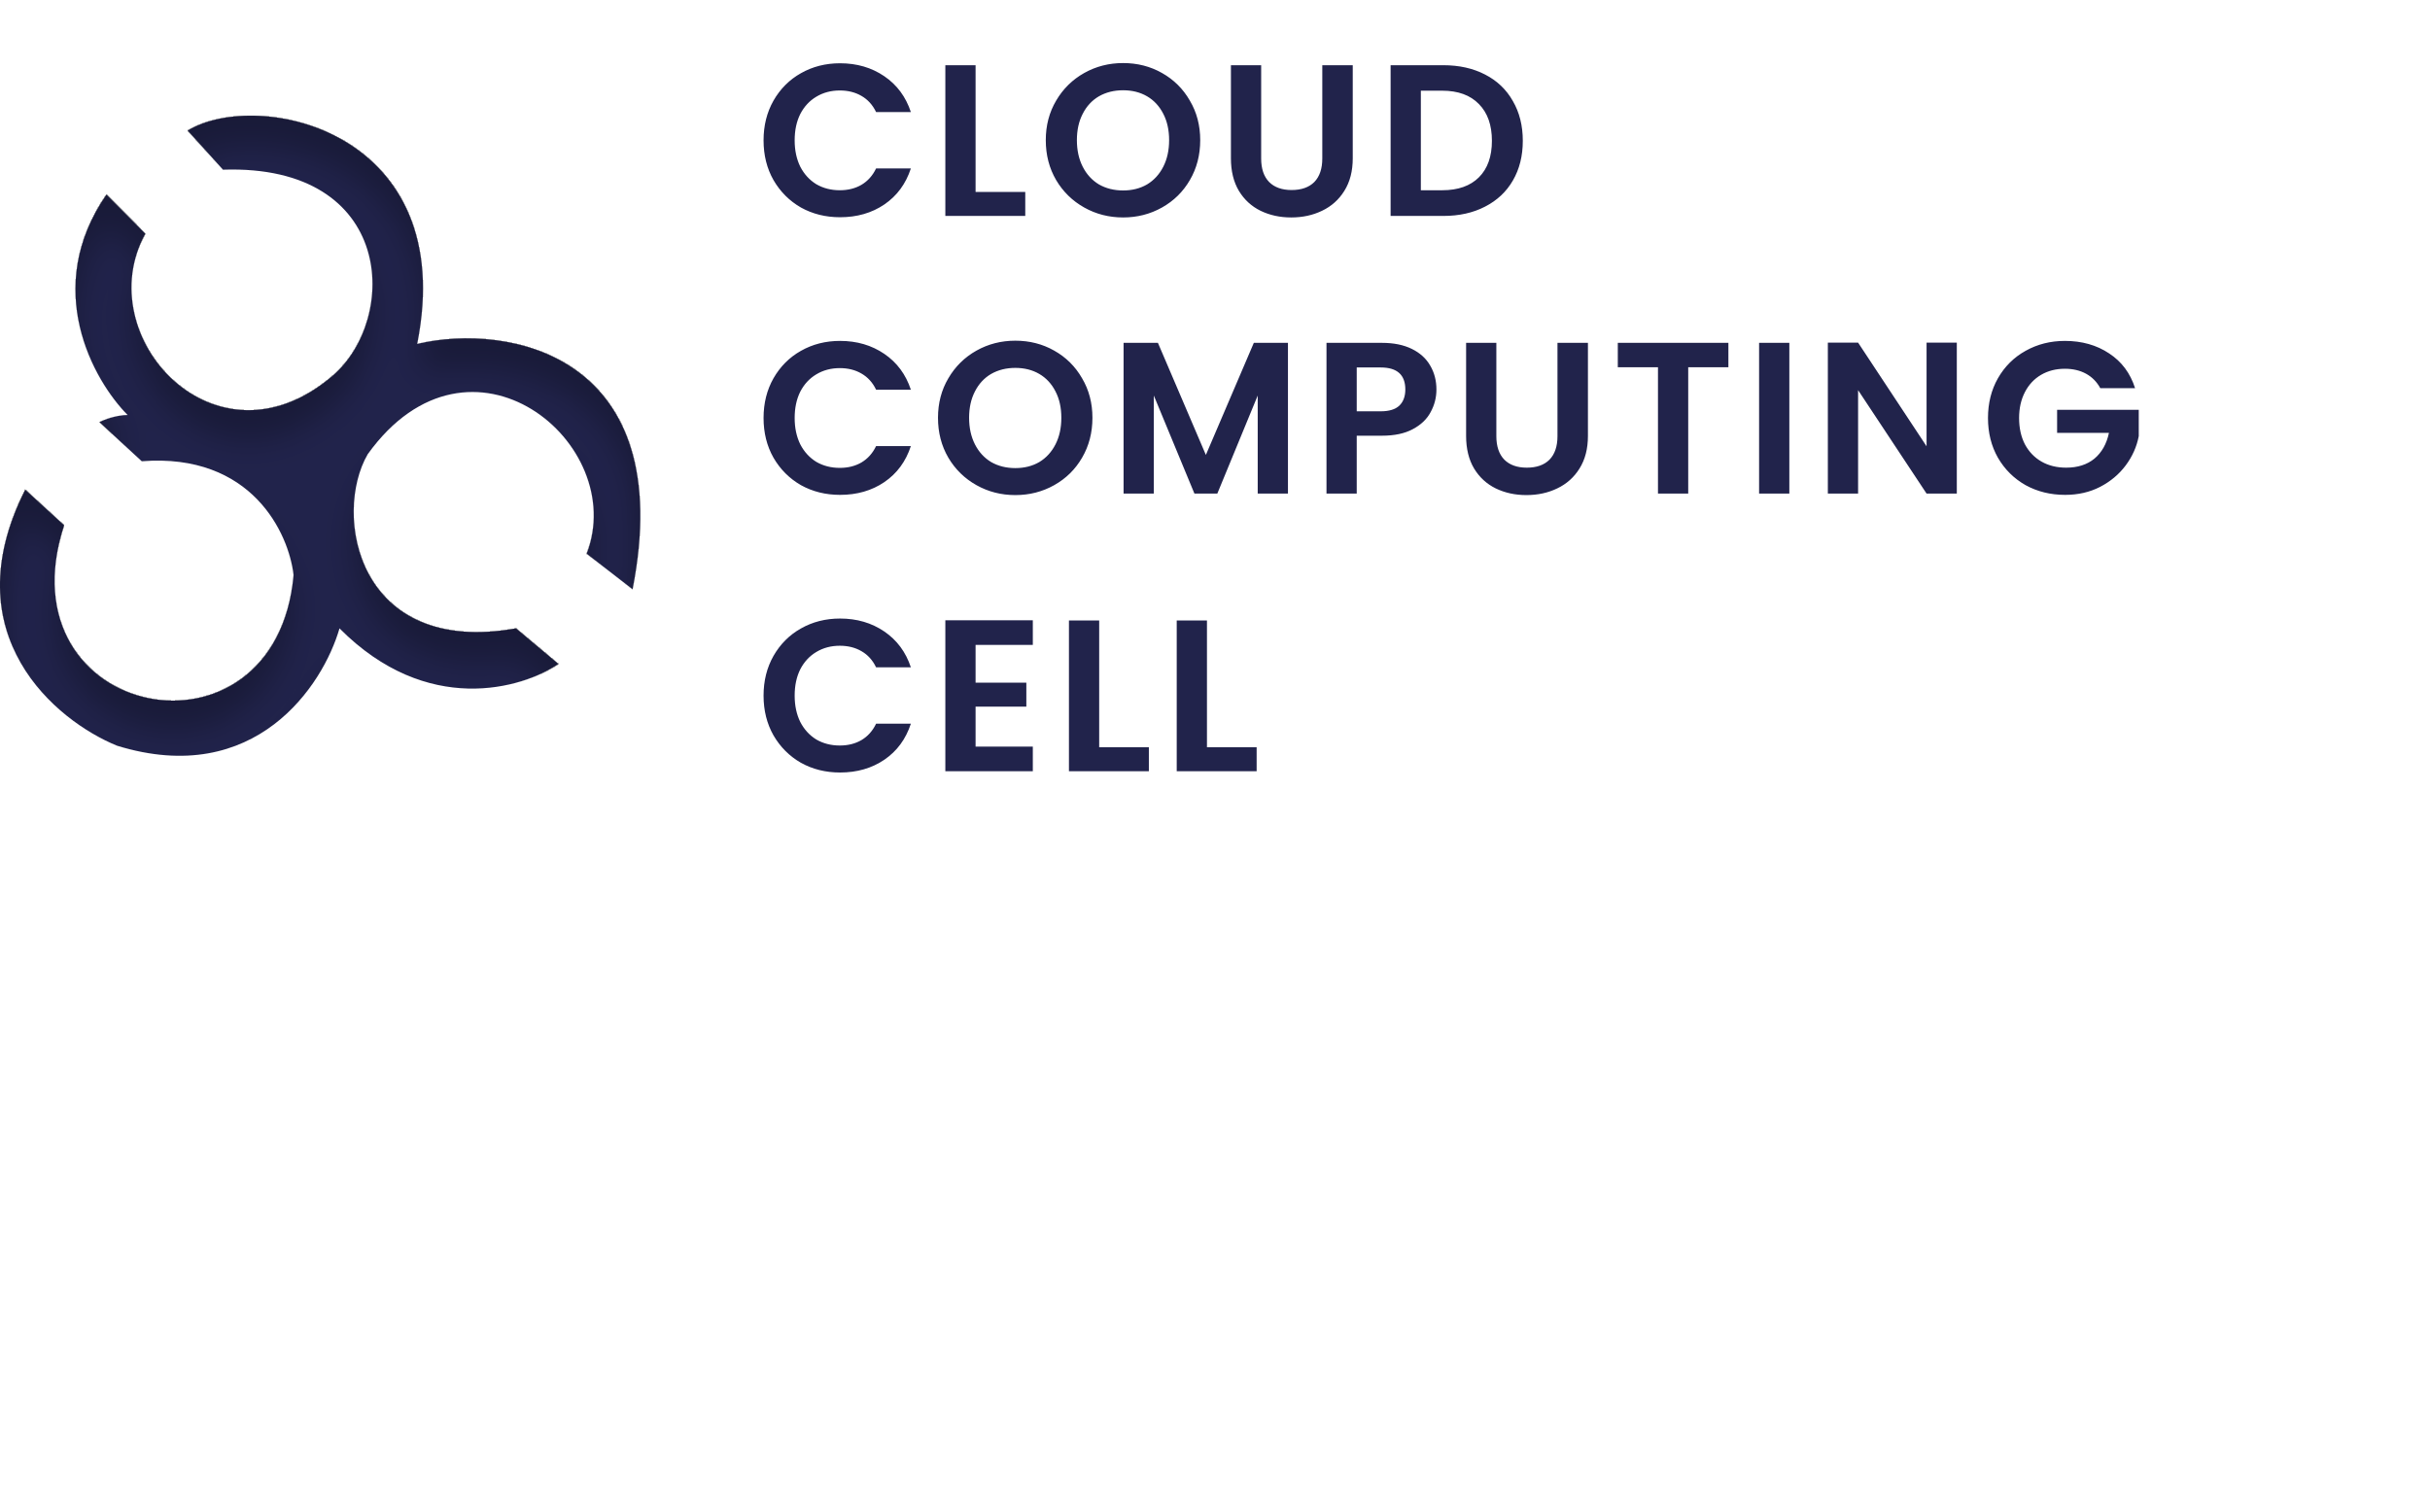
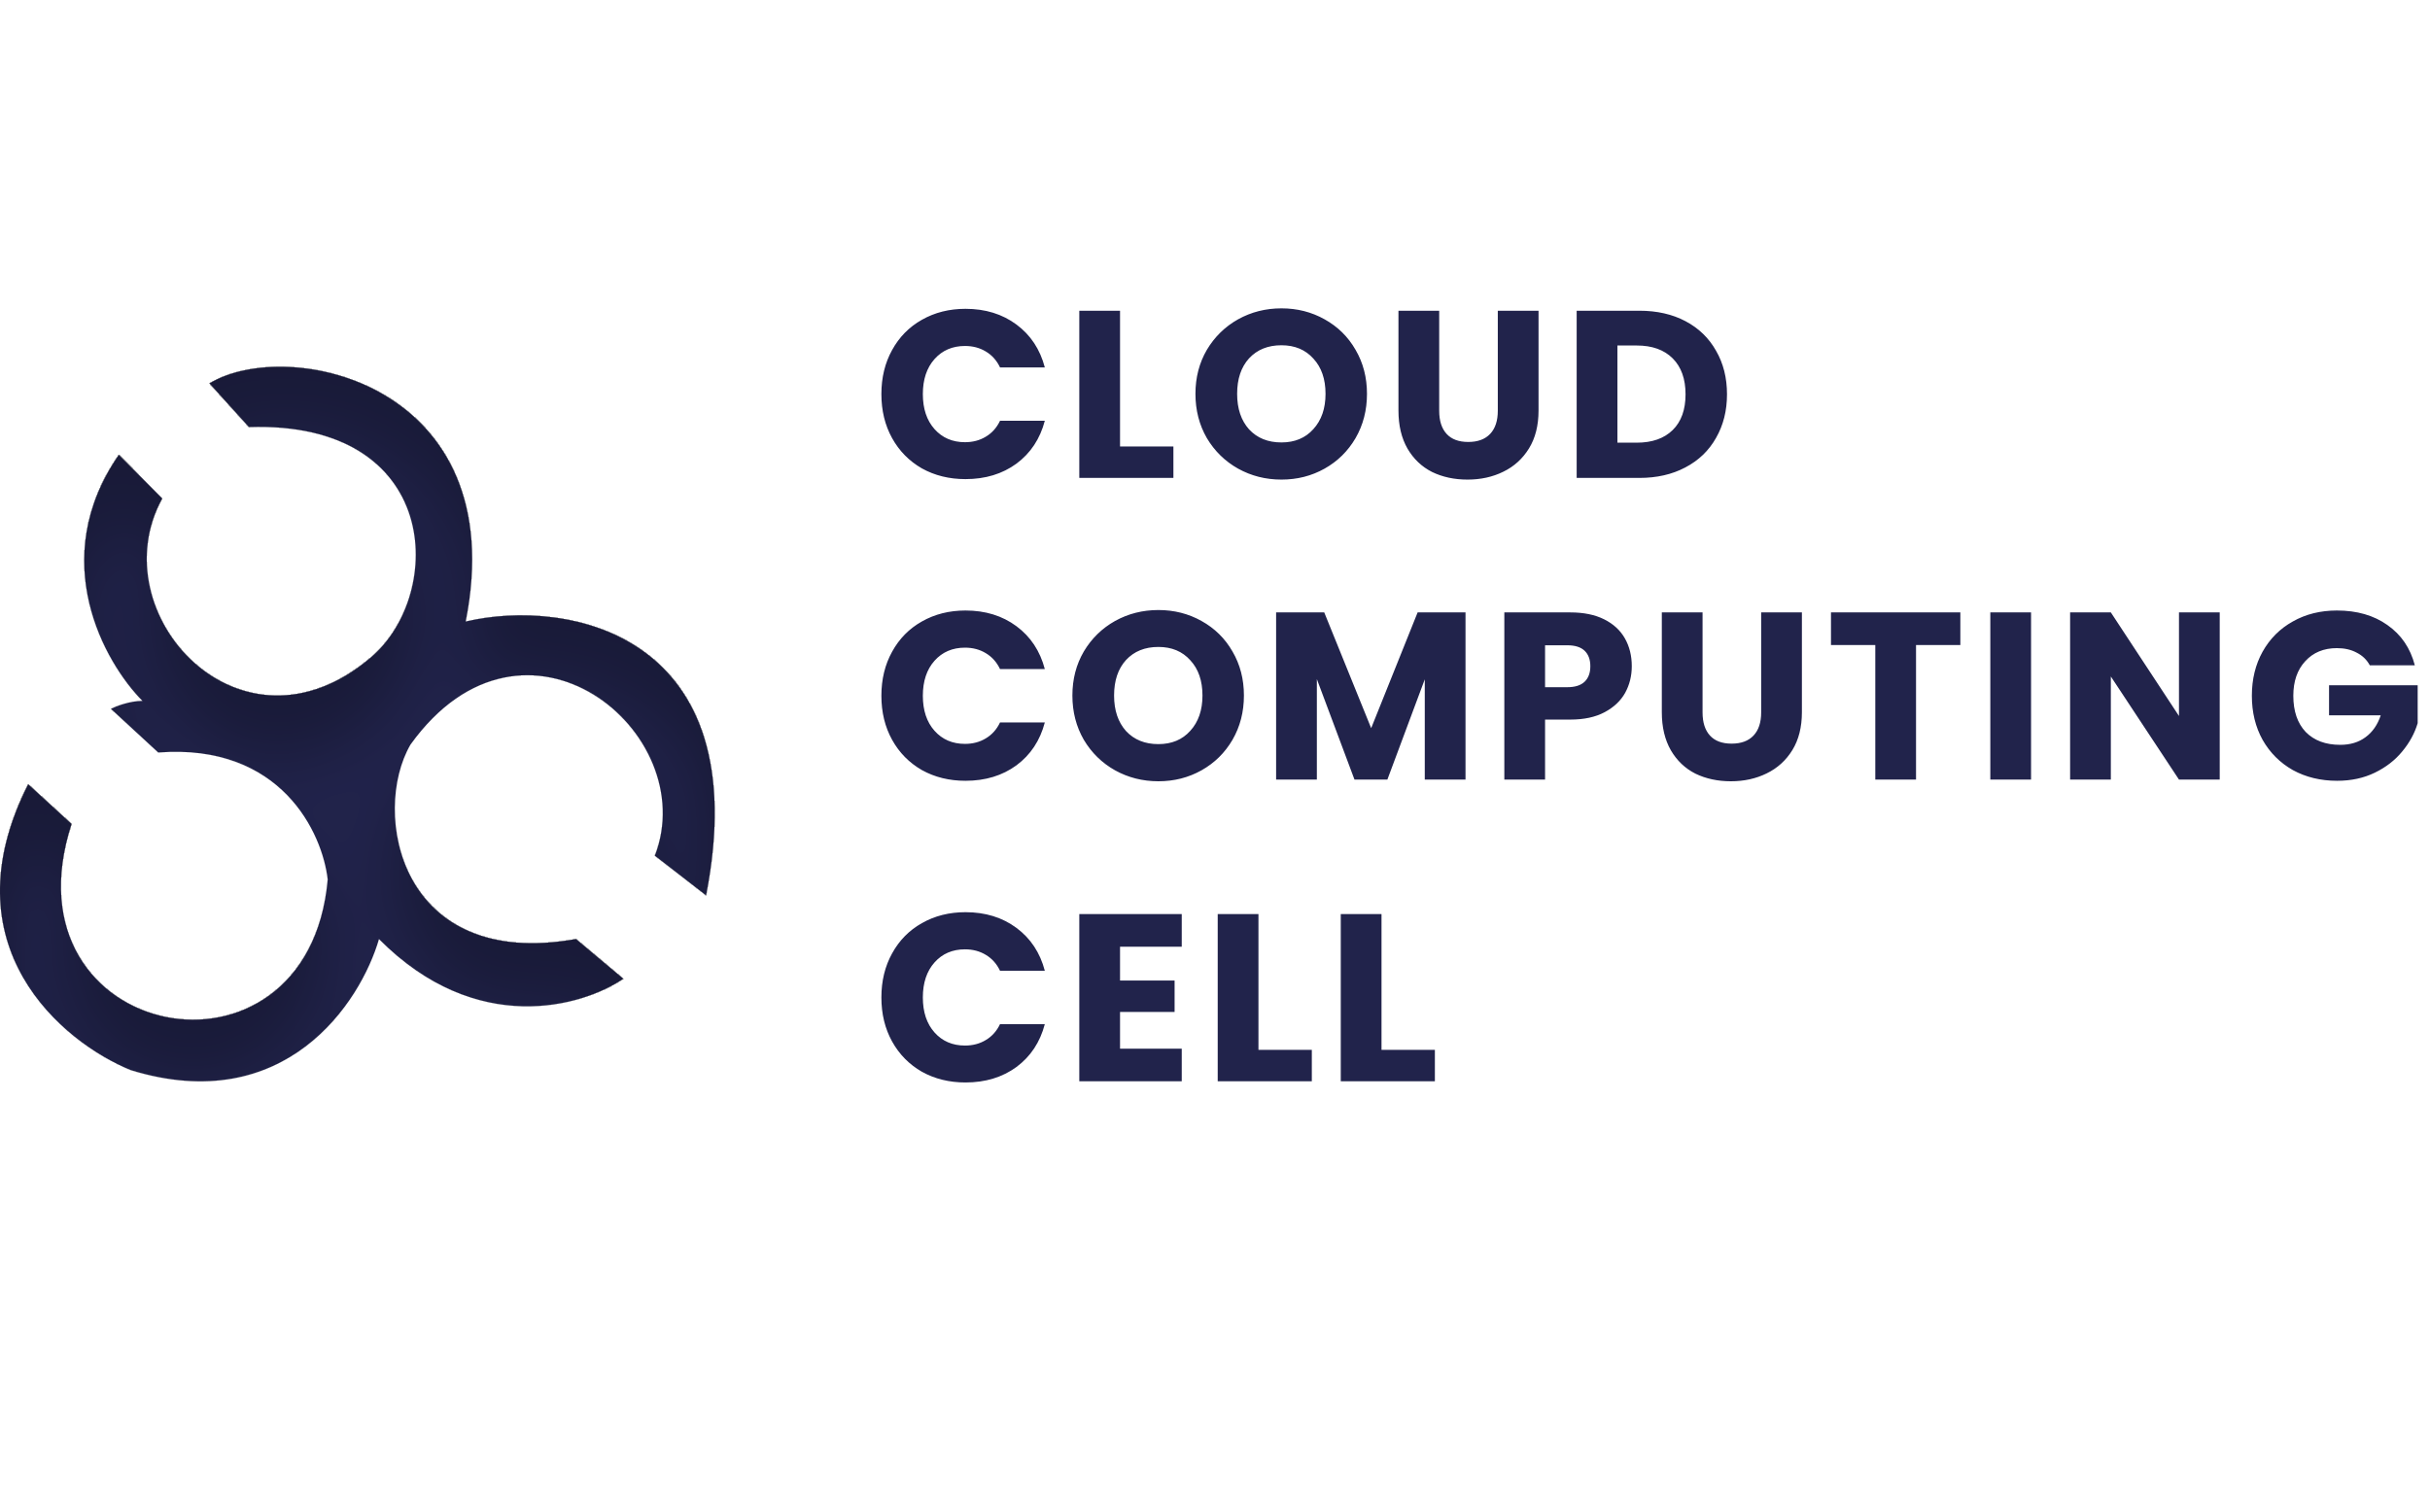
- <svg xmlns="http://www.w3.org/2000/svg" width="315" height="196" viewBox="0 0 315 196" fill="none">
-   <path d="M98.98 18.2C98.98 16.277 99.409 14.56 100.268 13.048C101.145 11.517 102.331 10.332 103.824 9.492C105.336 8.633 107.025 8.204 108.892 8.204C111.076 8.204 112.989 8.764 114.632 9.884C116.275 11.004 117.423 12.553 118.076 14.532H113.568C113.12 13.599 112.485 12.899 111.664 12.432C110.861 11.965 109.928 11.732 108.864 11.732C107.725 11.732 106.708 12.003 105.812 12.544C104.935 13.067 104.244 13.813 103.74 14.784C103.255 15.755 103.012 16.893 103.012 18.2C103.012 19.488 103.255 20.627 103.74 21.616C104.244 22.587 104.935 23.343 105.812 23.884C106.708 24.407 107.725 24.668 108.864 24.668C109.928 24.668 110.861 24.435 111.664 23.968C112.485 23.483 113.12 22.773 113.568 21.84H118.076C117.423 23.837 116.275 25.396 114.632 26.516C113.008 27.617 111.095 28.168 108.892 28.168C107.025 28.168 105.336 27.748 103.824 26.908C102.331 26.049 101.145 24.864 100.268 23.352C99.409 21.84 98.98 20.123 98.98 18.2ZM126.464 24.892H132.904V28H122.544V8.456H126.464V24.892ZM145.588 28.196C143.758 28.196 142.078 27.767 140.548 26.908C139.017 26.049 137.804 24.864 136.908 23.352C136.012 21.821 135.564 20.095 135.564 18.172C135.564 16.268 136.012 14.56 136.908 13.048C137.804 11.517 139.017 10.323 140.548 9.464C142.078 8.605 143.758 8.176 145.588 8.176C147.436 8.176 149.116 8.605 150.628 9.464C152.158 10.323 153.362 11.517 154.24 13.048C155.136 14.56 155.584 16.268 155.584 18.172C155.584 20.095 155.136 21.821 154.24 23.352C153.362 24.864 152.158 26.049 150.628 26.908C149.097 27.767 147.417 28.196 145.588 28.196ZM145.588 24.696C146.764 24.696 147.8 24.435 148.696 23.912C149.592 23.371 150.292 22.605 150.796 21.616C151.3 20.627 151.552 19.479 151.552 18.172C151.552 16.865 151.3 15.727 150.796 14.756C150.292 13.767 149.592 13.011 148.696 12.488C147.8 11.965 146.764 11.704 145.588 11.704C144.412 11.704 143.366 11.965 142.452 12.488C141.556 13.011 140.856 13.767 140.352 14.756C139.848 15.727 139.596 16.865 139.596 18.172C139.596 19.479 139.848 20.627 140.352 21.616C140.856 22.605 141.556 23.371 142.452 23.912C143.366 24.435 144.412 24.696 145.588 24.696ZM163.484 8.456V20.552C163.484 21.877 163.829 22.895 164.52 23.604C165.211 24.295 166.181 24.64 167.432 24.64C168.701 24.64 169.681 24.295 170.372 23.604C171.063 22.895 171.408 21.877 171.408 20.552V8.456H175.356V20.524C175.356 22.185 174.992 23.595 174.264 24.752C173.555 25.891 172.593 26.749 171.38 27.328C170.185 27.907 168.851 28.196 167.376 28.196C165.92 28.196 164.595 27.907 163.4 27.328C162.224 26.749 161.291 25.891 160.6 24.752C159.909 23.595 159.564 22.185 159.564 20.524V8.456H163.484ZM187.096 8.456C189.149 8.456 190.95 8.857 192.5 9.66C194.068 10.463 195.272 11.611 196.112 13.104C196.97 14.579 197.4 16.296 197.4 18.256C197.4 20.216 196.97 21.933 196.112 23.408C195.272 24.864 194.068 25.993 192.5 26.796C190.95 27.599 189.149 28 187.096 28H180.264V8.456H187.096ZM186.956 24.668C189.009 24.668 190.596 24.108 191.716 22.988C192.836 21.868 193.396 20.291 193.396 18.256C193.396 16.221 192.836 14.635 191.716 13.496C190.596 12.339 189.009 11.76 186.956 11.76H184.184V24.668H186.956ZM98.98 54.2C98.98 52.277 99.409 50.56 100.268 49.048C101.145 47.517 102.331 46.332 103.824 45.492C105.336 44.633 107.025 44.204 108.892 44.204C111.076 44.204 112.989 44.764 114.632 45.884C116.275 47.004 117.423 48.553 118.076 50.532H113.568C113.12 49.599 112.485 48.899 111.664 48.432C110.861 47.965 109.928 47.732 108.864 47.732C107.725 47.732 106.708 48.003 105.812 48.544C104.935 49.067 104.244 49.813 103.74 50.784C103.255 51.755 103.012 52.893 103.012 54.2C103.012 55.488 103.255 56.627 103.74 57.616C104.244 58.587 104.935 59.343 105.812 59.884C106.708 60.407 107.725 60.668 108.864 60.668C109.928 60.668 110.861 60.435 111.664 59.968C112.485 59.483 113.12 58.773 113.568 57.84H118.076C117.423 59.837 116.275 61.396 114.632 62.516C113.008 63.617 111.095 64.168 108.892 64.168C107.025 64.168 105.336 63.748 103.824 62.908C102.331 62.049 101.145 60.864 100.268 59.352C99.409 57.84 98.98 56.123 98.98 54.2ZM131.616 64.196C129.787 64.196 128.107 63.767 126.576 62.908C125.046 62.049 123.832 60.864 122.936 59.352C122.04 57.821 121.592 56.095 121.592 54.172C121.592 52.268 122.04 50.56 122.936 49.048C123.832 47.517 125.046 46.323 126.576 45.464C128.107 44.605 129.787 44.176 131.616 44.176C133.464 44.176 135.144 44.605 136.656 45.464C138.187 46.323 139.391 47.517 140.268 49.048C141.164 50.56 141.612 52.268 141.612 54.172C141.612 56.095 141.164 57.821 140.268 59.352C139.391 60.864 138.187 62.049 136.656 62.908C135.126 63.767 133.446 64.196 131.616 64.196ZM131.616 60.696C132.792 60.696 133.828 60.435 134.724 59.912C135.62 59.371 136.32 58.605 136.824 57.616C137.328 56.627 137.58 55.479 137.58 54.172C137.58 52.865 137.328 51.727 136.824 50.756C136.32 49.767 135.62 49.011 134.724 48.488C133.828 47.965 132.792 47.704 131.616 47.704C130.44 47.704 129.395 47.965 128.48 48.488C127.584 49.011 126.884 49.767 126.38 50.756C125.876 51.727 125.624 52.865 125.624 54.172C125.624 55.479 125.876 56.627 126.38 57.616C126.884 58.605 127.584 59.371 128.48 59.912C129.395 60.435 130.44 60.696 131.616 60.696ZM166.957 44.456V64H163.037V51.288L157.801 64H154.833L149.569 51.288V64H145.649V44.456H150.101L156.317 58.988L162.533 44.456H166.957ZM186.204 50.504C186.204 51.549 185.952 52.529 185.448 53.444C184.963 54.359 184.188 55.096 183.124 55.656C182.079 56.216 180.753 56.496 179.148 56.496H175.872V64H171.952V44.456H179.148C180.66 44.456 181.948 44.717 183.012 45.24C184.076 45.763 184.869 46.481 185.392 47.396C185.933 48.311 186.204 49.347 186.204 50.504ZM178.98 53.332C180.063 53.332 180.865 53.089 181.388 52.604C181.911 52.1 182.172 51.4 182.172 50.504C182.172 48.6 181.108 47.648 178.98 47.648H175.872V53.332H178.98ZM193.971 44.456V56.552C193.971 57.877 194.317 58.895 195.007 59.604C195.698 60.295 196.669 60.64 197.919 60.64C199.189 60.64 200.169 60.295 200.859 59.604C201.55 58.895 201.895 57.877 201.895 56.552V44.456H205.843V56.524C205.843 58.185 205.479 59.595 204.751 60.752C204.042 61.891 203.081 62.749 201.867 63.328C200.673 63.907 199.338 64.196 197.863 64.196C196.407 64.196 195.082 63.907 193.887 63.328C192.711 62.749 191.778 61.891 191.087 60.752C190.397 59.595 190.051 58.185 190.051 56.524V44.456H193.971ZM224.051 44.456V47.62H218.843V64H214.923V47.62H209.715V44.456H224.051ZM231.951 44.456V64H228.031V44.456H231.951ZM253.66 64H249.74L240.864 50.588V64H236.944V44.428H240.864L249.74 57.868V44.428H253.66V64ZM272.262 50.336C271.814 49.515 271.198 48.889 270.414 48.46C269.63 48.031 268.715 47.816 267.67 47.816C266.512 47.816 265.486 48.077 264.59 48.6C263.694 49.123 262.994 49.869 262.49 50.84C261.986 51.811 261.734 52.931 261.734 54.2C261.734 55.507 261.986 56.645 262.49 57.616C263.012 58.587 263.731 59.333 264.646 59.856C265.56 60.379 266.624 60.64 267.838 60.64C269.331 60.64 270.554 60.248 271.506 59.464C272.458 58.661 273.083 57.551 273.382 56.132H266.662V53.136H277.246V56.552C276.984 57.915 276.424 59.175 275.566 60.332C274.707 61.489 273.596 62.423 272.234 63.132C270.89 63.823 269.378 64.168 267.698 64.168C265.812 64.168 264.104 63.748 262.574 62.908C261.062 62.049 259.867 60.864 258.99 59.352C258.131 57.84 257.702 56.123 257.702 54.2C257.702 52.277 258.131 50.56 258.99 49.048C259.867 47.517 261.062 46.332 262.574 45.492C264.104 44.633 265.803 44.204 267.67 44.204C269.872 44.204 271.786 44.745 273.41 45.828C275.034 46.892 276.154 48.395 276.77 50.336H272.262ZM98.98 90.2C98.98 88.277 99.409 86.56 100.268 85.048C101.145 83.517 102.331 82.332 103.824 81.492C105.336 80.633 107.025 80.204 108.892 80.204C111.076 80.204 112.989 80.764 114.632 81.884C116.275 83.004 117.423 84.553 118.076 86.532H113.568C113.12 85.599 112.485 84.899 111.664 84.432C110.861 83.965 109.928 83.732 108.864 83.732C107.725 83.732 106.708 84.003 105.812 84.544C104.935 85.067 104.244 85.813 103.74 86.784C103.255 87.755 103.012 88.893 103.012 90.2C103.012 91.488 103.255 92.627 103.74 93.616C104.244 94.587 104.935 95.343 105.812 95.884C106.708 96.407 107.725 96.668 108.864 96.668C109.928 96.668 110.861 96.435 111.664 95.968C112.485 95.483 113.12 94.773 113.568 93.84H118.076C117.423 95.837 116.275 97.396 114.632 98.516C113.008 99.617 111.095 100.168 108.892 100.168C107.025 100.168 105.336 99.748 103.824 98.908C102.331 98.049 101.145 96.864 100.268 95.352C99.409 93.84 98.98 92.123 98.98 90.2ZM126.464 83.62V88.52H133.044V91.628H126.464V96.808H133.884V100H122.544V80.428H133.884V83.62H126.464ZM142.487 96.892H148.927V100H138.567V80.456H142.487V96.892ZM156.458 96.892H162.898V100H152.538V80.456H156.458V96.892Z" fill="#21234B" />
-   <g filter="url(#filter0_i_369_1158)">
-     <path d="M18.836 30.299L13.802 25.227C5.38 37.4 12.123 49.357 16.548 53.814C15.083 53.814 13.496 54.428 12.886 54.736L18.378 59.808C32.659 58.701 37.449 69.183 38.06 74.562C35.771 100.382 0.07 93.466 8.309 68.107L3.274 63.496C-6.246 82.308 7.241 93.466 15.175 96.693C33.117 102.226 41.874 88.855 44.01 81.478C55.361 92.912 67.658 89.316 72.387 86.089L66.895 81.478C46.298 85.166 43.094 66.724 47.672 58.886C60.945 40.443 81.593 57.502 76.049 71.796L81.999 76.406C87.949 45.975 65.98 41.826 54.079 44.592C59.572 16.928 33.483 11.395 24.329 16.928L28.906 22C51.242 21.262 51.725 41.365 43.094 48.742C27.99 61.652 11.513 43.67 18.836 30.299Z" fill="#21234B" />
+ <svg xmlns="http://www.w3.org/2000/svg" width="315" height="196" viewBox="0 0 153 65" fill="none">
+   <path d="M55.495 9.72C55.495 8.68 55.72 7.755 56.17 6.945C56.62 6.125 57.245 5.49 58.045 5.04C58.855 4.58 59.77 4.35 60.79 4.35C62.04 4.35 63.11 4.68 64 5.34C64.89 6 65.485 6.9 65.785 8.04H62.965C62.755 7.6 62.455 7.265 62.065 7.035C61.685 6.805 61.25 6.69 60.76 6.69C59.97 6.69 59.33 6.965 58.84 7.515C58.35 8.065 58.105 8.8 58.105 9.72C58.105 10.64 58.35 11.375 58.84 11.925C59.33 12.475 59.97 12.75 60.76 12.75C61.25 12.75 61.685 12.635 62.065 12.405C62.455 12.175 62.755 11.84 62.965 11.4H65.785C65.485 12.54 64.89 13.44 64 14.1C63.11 14.75 62.04 15.075 60.79 15.075C59.77 15.075 58.855 14.85 58.045 14.4C57.245 13.94 56.62 13.305 56.17 12.495C55.72 11.685 55.495 10.76 55.495 9.72ZM70.521 13.02H73.881V15H67.956V4.47H70.521V13.02ZM80.684 15.105C79.694 15.105 78.784 14.875 77.954 14.415C77.134 13.955 76.479 13.315 75.989 12.495C75.509 11.665 75.269 10.735 75.269 9.705C75.269 8.675 75.509 7.75 75.989 6.93C76.479 6.11 77.134 5.47 77.954 5.01C78.784 4.55 79.694 4.32 80.684 4.32C81.674 4.32 82.579 4.55 83.399 5.01C84.229 5.47 84.879 6.11 85.349 6.93C85.829 7.75 86.069 8.675 86.069 9.705C86.069 10.735 85.829 11.665 85.349 12.495C84.869 13.315 84.219 13.955 83.399 14.415C82.579 14.875 81.674 15.105 80.684 15.105ZM80.684 12.765C81.524 12.765 82.194 12.485 82.694 11.925C83.204 11.365 83.459 10.625 83.459 9.705C83.459 8.775 83.204 8.035 82.694 7.485C82.194 6.925 81.524 6.645 80.684 6.645C79.834 6.645 79.154 6.92 78.644 7.47C78.144 8.02 77.894 8.765 77.894 9.705C77.894 10.635 78.144 11.38 78.644 11.94C79.154 12.49 79.834 12.765 80.684 12.765ZM90.616 4.47V10.77C90.616 11.4 90.771 11.885 91.081 12.225C91.391 12.565 91.846 12.735 92.446 12.735C93.046 12.735 93.506 12.565 93.826 12.225C94.146 11.885 94.306 11.4 94.306 10.77V4.47H96.871V10.755C96.871 11.695 96.671 12.49 96.271 13.14C95.871 13.79 95.331 14.28 94.651 14.61C93.981 14.94 93.231 15.105 92.401 15.105C91.571 15.105 90.826 14.945 90.166 14.625C89.516 14.295 89.001 13.805 88.621 13.155C88.241 12.495 88.051 11.695 88.051 10.755V4.47H90.616ZM103.217 4.47C104.327 4.47 105.297 4.69 106.127 5.13C106.957 5.57 107.597 6.19 108.047 6.99C108.507 7.78 108.737 8.695 108.737 9.735C108.737 10.765 108.507 11.68 108.047 12.48C107.597 13.28 106.952 13.9 106.112 14.34C105.282 14.78 104.317 15 103.217 15H99.272V4.47H103.217ZM103.052 12.78C104.022 12.78 104.777 12.515 105.317 11.985C105.857 11.455 106.127 10.705 106.127 9.735C106.127 8.765 105.857 8.01 105.317 7.47C104.777 6.93 104.022 6.66 103.052 6.66H101.837V12.78H103.052ZM55.495 28.72C55.495 27.68 55.72 26.755 56.17 25.945C56.62 25.125 57.245 24.49 58.045 24.04C58.855 23.58 59.77 23.35 60.79 23.35C62.04 23.35 63.11 23.68 64 24.34C64.89 25 65.485 25.9 65.785 27.04H62.965C62.755 26.6 62.455 26.265 62.065 26.035C61.685 25.805 61.25 25.69 60.76 25.69C59.97 25.69 59.33 25.965 58.84 26.515C58.35 27.065 58.105 27.8 58.105 28.72C58.105 29.64 58.35 30.375 58.84 30.925C59.33 31.475 59.97 31.75 60.76 31.75C61.25 31.75 61.685 31.635 62.065 31.405C62.455 31.175 62.755 30.84 62.965 30.4H65.785C65.485 31.54 64.89 32.44 64 33.1C63.11 33.75 62.04 34.075 60.79 34.075C59.77 34.075 58.855 33.85 58.045 33.4C57.245 32.94 56.62 32.305 56.17 31.495C55.72 30.685 55.495 29.76 55.495 28.72ZM72.936 34.105C71.946 34.105 71.036 33.875 70.206 33.415C69.386 32.955 68.731 32.315 68.241 31.495C67.761 30.665 67.521 29.735 67.521 28.705C67.521 27.675 67.761 26.75 68.241 25.93C68.731 25.11 69.386 24.47 70.206 24.01C71.036 23.55 71.946 23.32 72.936 23.32C73.926 23.32 74.831 23.55 75.651 24.01C76.481 24.47 77.131 25.11 77.601 25.93C78.081 26.75 78.321 27.675 78.321 28.705C78.321 29.735 78.081 30.665 77.601 31.495C77.121 32.315 76.471 32.955 75.651 33.415C74.831 33.875 73.926 34.105 72.936 34.105ZM72.936 31.765C73.776 31.765 74.446 31.485 74.946 30.925C75.456 30.365 75.711 29.625 75.711 28.705C75.711 27.775 75.456 27.035 74.946 26.485C74.446 25.925 73.776 25.645 72.936 25.645C72.086 25.645 71.406 25.92 70.896 26.47C70.396 27.02 70.146 27.765 70.146 28.705C70.146 29.635 70.396 30.38 70.896 30.94C71.406 31.49 72.086 31.765 72.936 31.765ZM92.273 23.47V34H89.708V27.685L87.353 34H85.283L82.913 27.67V34H80.348V23.47H83.378L86.333 30.76L89.258 23.47H92.273ZM102.742 26.86C102.742 27.47 102.602 28.03 102.322 28.54C102.042 29.04 101.612 29.445 101.032 29.755C100.452 30.065 99.732 30.22 98.872 30.22H97.282V34H94.717V23.47H98.872C99.712 23.47 100.422 23.615 101.002 23.905C101.582 24.195 102.017 24.595 102.307 25.105C102.597 25.615 102.742 26.2 102.742 26.86ZM98.677 28.18C99.167 28.18 99.532 28.065 99.772 27.835C100.012 27.605 100.132 27.28 100.132 26.86C100.132 26.44 100.012 26.115 99.772 25.885C99.532 25.655 99.167 25.54 98.677 25.54H97.282V28.18H98.677ZM107.198 23.47V29.77C107.198 30.4 107.353 30.885 107.663 31.225C107.973 31.565 108.428 31.735 109.028 31.735C109.628 31.735 110.088 31.565 110.408 31.225C110.728 30.885 110.888 30.4 110.888 29.77V23.47H113.453V29.755C113.453 30.695 113.253 31.49 112.853 32.14C112.453 32.79 111.913 33.28 111.233 33.61C110.563 33.94 109.813 34.105 108.983 34.105C108.153 34.105 107.408 33.945 106.748 33.625C106.098 33.295 105.583 32.805 105.203 32.155C104.823 31.495 104.633 30.695 104.633 29.755V23.47H107.198ZM123.429 23.47V25.525H120.639V34H118.074V25.525H115.284V23.47H123.429ZM127.881 23.47V34H125.316V23.47H127.881ZM139.76 34H137.195L132.905 27.505V34H130.34V23.47H132.905L137.195 29.995V23.47H139.76V34ZM149.209 26.8C149.019 26.45 148.744 26.185 148.384 26.005C148.034 25.815 147.619 25.72 147.139 25.72C146.309 25.72 145.644 25.995 145.144 26.545C144.644 27.085 144.394 27.81 144.394 28.72C144.394 29.69 144.654 30.45 145.174 31C145.704 31.54 146.429 31.81 147.349 31.81C147.979 31.81 148.509 31.65 148.939 31.33C149.379 31.01 149.699 30.55 149.899 29.95H146.644V28.06H152.224V30.445C152.034 31.085 151.709 31.68 151.249 32.23C150.799 32.78 150.224 33.225 149.524 33.565C148.824 33.905 148.034 34.075 147.154 34.075C146.114 34.075 145.184 33.85 144.364 33.4C143.554 32.94 142.919 32.305 142.459 31.495C142.009 30.685 141.784 29.76 141.784 28.72C141.784 27.68 142.009 26.755 142.459 25.945C142.919 25.125 143.554 24.49 144.364 24.04C145.174 23.58 146.099 23.35 147.139 23.35C148.399 23.35 149.459 23.655 150.319 24.265C151.189 24.875 151.764 25.72 152.044 26.8H149.209ZM55.495 47.72C55.495 46.68 55.72 45.755 56.17 44.945C56.62 44.125 57.245 43.49 58.045 43.04C58.855 42.58 59.77 42.35 60.79 42.35C62.04 42.35 63.11 42.68 64 43.34C64.89 44 65.485 44.9 65.785 46.04H62.965C62.755 45.6 62.455 45.265 62.065 45.035C61.685 44.805 61.25 44.69 60.76 44.69C59.97 44.69 59.33 44.965 58.84 45.515C58.35 46.065 58.105 46.8 58.105 47.72C58.105 48.64 58.35 49.375 58.84 49.925C59.33 50.475 59.97 50.75 60.76 50.75C61.25 50.75 61.685 50.635 62.065 50.405C62.455 50.175 62.755 49.84 62.965 49.4H65.785C65.485 50.54 64.89 51.44 64 52.1C63.11 52.75 62.04 53.075 60.79 53.075C59.77 53.075 58.855 52.85 58.045 52.4C57.245 51.94 56.62 51.305 56.17 50.495C55.72 49.685 55.495 48.76 55.495 47.72ZM70.521 44.525V46.655H73.956V48.635H70.521V50.945H74.406V53H67.956V42.47H74.406V44.525H70.521ZM79.236 51.02H82.596V53H76.671V42.47H79.236V51.02ZM86.984 51.02H90.344V53H84.419V42.47H86.984V51.02Z" fill="#21234B" />
+   <g filter="url(#filter0_i_0_1)">
+     <path d="M10.212 16.295L7.483 13.545C2.917 20.144 6.573 26.627 8.972 29.044C8.178 29.044 7.317 29.377 6.986 29.544L9.964 32.293C17.707 31.693 20.304 37.376 20.635 40.293C19.394 54.291 0.038 50.542 4.505 36.793L1.775 34.293C-3.386 44.492 3.926 50.542 8.227 52.292C17.955 55.291 22.703 48.042 23.861 44.042C30.015 50.242 36.682 48.292 39.246 46.542L36.268 44.042C25.102 46.042 23.364 36.043 25.846 31.793C33.042 21.794 44.237 31.043 41.231 38.793L44.457 41.292C47.683 24.794 35.772 22.544 29.32 24.044C32.298 9.045 18.153 6.046 13.19 9.045L15.672 11.795C27.782 11.395 28.044 22.294 23.364 26.294C15.175 33.293 6.242 23.544 10.212 16.295Z" fill="#21234B" />
  </g>
  <defs>
-     <filter id="filter0_i_369_1158" x="0" y="15" width="83.002" height="87" filterUnits="userSpaceOnUse" color-interpolation-filters="sRGB">
+     <filter id="filter0_i_0_1" x="0" y="8" width="45.001" height="49" filterUnits="userSpaceOnUse" color-interpolation-filters="sRGB">
      <feFlood flood-opacity="0" result="BackgroundImageFix" />
      <feBlend mode="normal" in="SourceGraphic" in2="BackgroundImageFix" result="shape" />
      <feColorMatrix in="SourceAlpha" type="matrix" values="0 0 0 0 0 0 0 0 0 0 0 0 0 0 0 0 0 0 127 0" result="hardAlpha" />
      <feOffset dy="4" />
      <feGaussianBlur stdDeviation="2" />
      <feComposite in2="hardAlpha" operator="arithmetic" k2="-1" k3="1" />
      <feColorMatrix type="matrix" values="0 0 0 0 0 0 0 0 0 0 0 0 0 0 0 0 0 0 0.25 0" />
-       <feBlend mode="normal" in2="shape" result="effect1_innerShadow_369_1158" />
+       <feBlend mode="normal" in2="shape" result="effect1_innerShadow_0_1" />
    </filter>
  </defs>
</svg>
